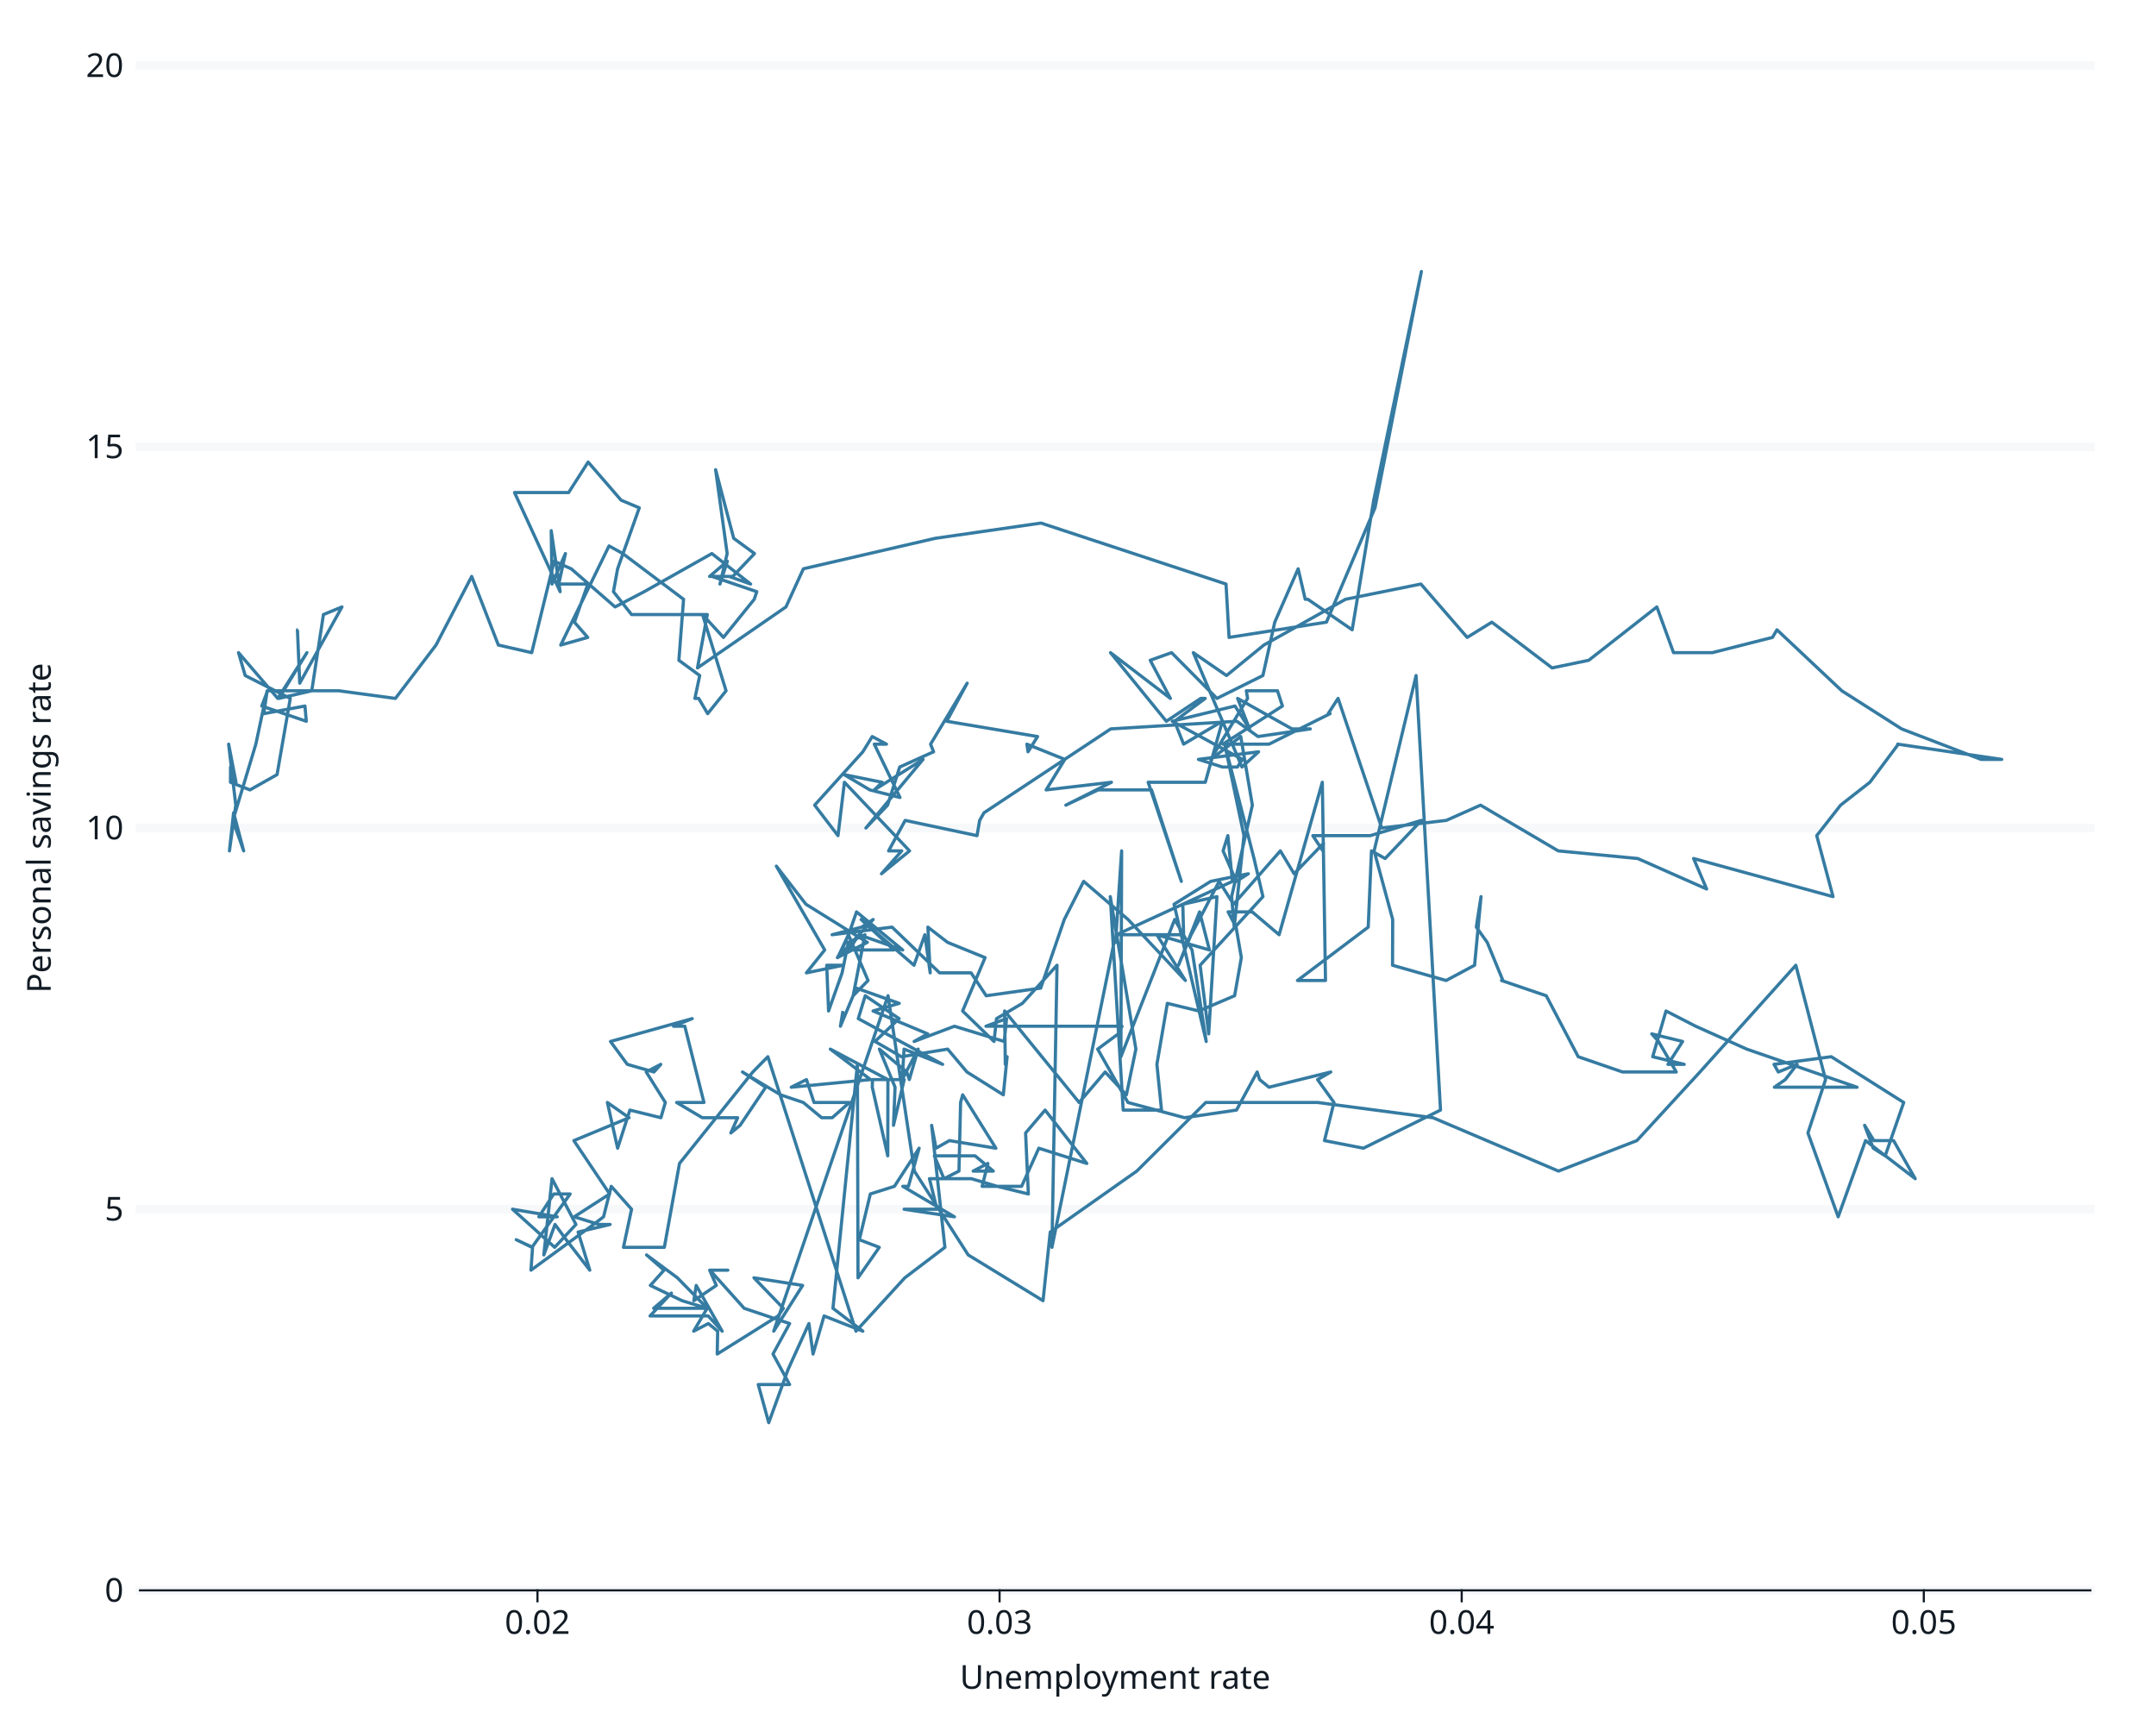
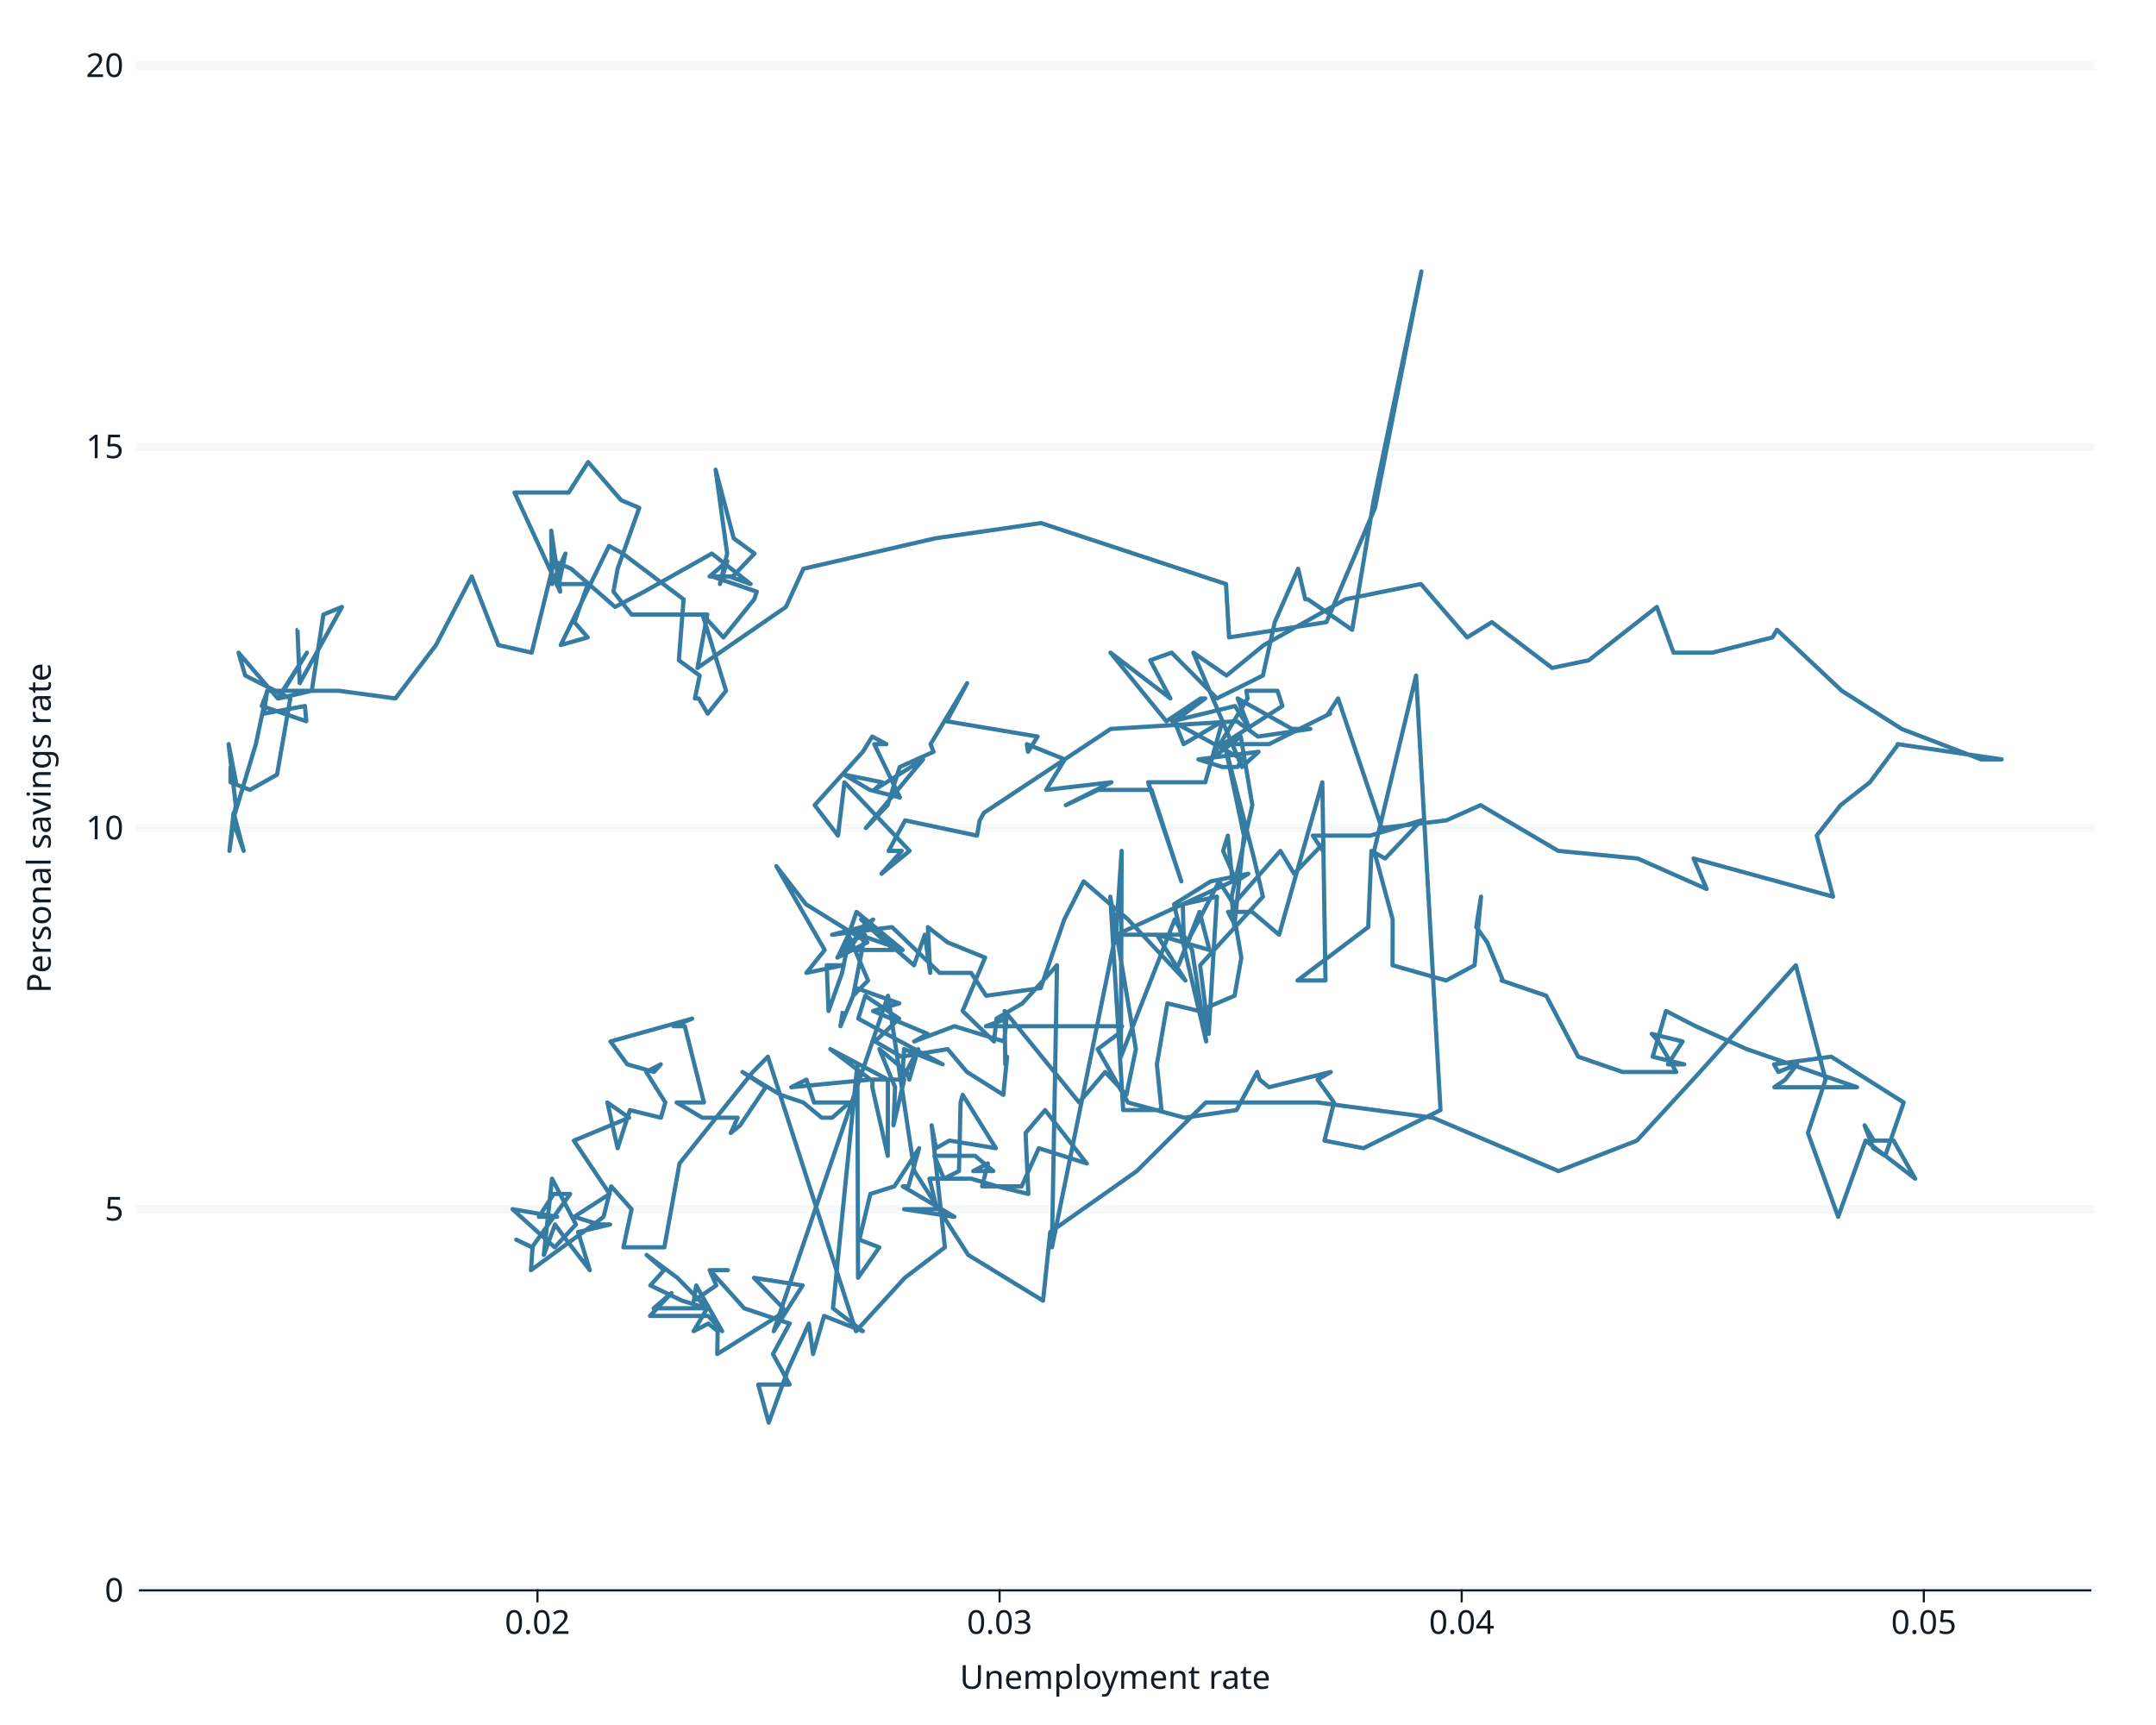
<svg xmlns="http://www.w3.org/2000/svg" class="svglite" data-engine-version="2.0" width="720.00pt" height="576.00pt" viewBox="0 0 720.00 576.00">
  <defs>
    <style type="text/css">
    .svglite line, .svglite polyline, .svglite polygon, .svglite path, .svglite rect, .svglite circle {
      fill: none;
      stroke: #000000;
      stroke-linecap: round;
      stroke-linejoin: round;
      stroke-miterlimit: 10.00;
    }
  </style>
  </defs>
  <rect width="100%" height="100%" style="stroke: none; fill: #FFFFFF;" />
  <defs>
    <clipPath id="cpMC4wMHw3MjAuMDB8MC4wMHw1NzYuMDA=">
      <rect x="0.00" y="0.00" width="720.00" height="576.00" />
    </clipPath>
  </defs>
  <g clip-path="url(#cpMC4wMHw3MjAuMDB8MC4wMHw1NzYuMDA=)">
    <rect x="0" y="0.00" width="720.00" height="576.00" style="stroke-width: 0.71; stroke: #FFFFFF; fill: #FFFFFF;" />
    <rect x="46.75" y="21.92" width="651.33" height="509.13" style="stroke-width: 0.71; stroke: #FFFFFF; fill: #FFFFFF;" />
    <polyline points="46.75,531.05 698.08,531.05 " style="stroke-width: 2.85; stroke: #F6F8FA; stroke-linecap: square;" />
    <polyline points="46.75,403.77 698.08,403.77 " style="stroke-width: 2.85; stroke: #F6F8FA; stroke-linecap: square;" />
    <polyline points="46.75,276.48 698.08,276.48 " style="stroke-width: 2.85; stroke: #F6F8FA; stroke-linecap: square;" />
    <polyline points="46.75,149.20 698.08,149.20 " style="stroke-width: 2.85; stroke: #F6F8FA; stroke-linecap: square;" />
    <polyline points="46.75,21.92 698.08,21.92 " style="stroke-width: 2.85; stroke: #F6F8FA; stroke-linecap: square;" />
-     <polyline points="99.48,210.30 99.33,210.30 100.10,228.12 114.20,202.66 108.01,205.21 104.11,230.66 93.13,233.21 102.50,217.93 92.77,233.21 79.65,217.93 81.88,225.57 96.94,233.21 92.52,258.66 83.47,263.76 76.97,261.21 77.00,256.12 78.81,261.21 76.35,248.48 78.74,268.85 76.62,284.12 78.01,271.39 81.38,284.12 77.77,273.94 85.44,248.48 89.22,230.66 88.09,238.30 101.84,235.75 102.29,240.84 87.42,235.75 89.36,230.66 113.17,230.66 132.05,233.21 145.61,215.39 157.52,192.48 166.43,215.39 177.56,217.93 185.05,187.39 190.77,189.93 205.41,202.66 215.13,197.57 237.73,184.84 250.67,195.02 243.52,192.48 236.96,192.48 242.90,187.39 240.43,195.02 242.84,184.84 238.98,156.84 245.02,179.75 251.97,184.84 244.72,192.48 237.79,192.48 252.74,197.57 251.88,200.11 241.59,212.84 234.61,205.21 242.47,230.66 236.33,238.30 233.33,233.21 233.09,233.21 232.06,233.21 233.67,225.57 226.71,220.48 228.28,200.11 207.98,184.84 203.39,182.29 187.26,215.39 196.27,212.84 191.83,207.75 196.32,195.02 186.60,195.02 188.82,184.84 184.35,195.02 184.08,177.20 187.06,197.57 171.83,164.47 189.89,164.47 196.41,154.29 207.42,167.02 213.49,169.57 206.25,189.93 204.86,197.57 210.91,205.21 226.67,205.21 236.20,205.21 232.93,223.03 262.47,202.66 268.29,189.93 312.33,179.75 347.65,174.66 409.43,195.02 410.45,212.84 442.97,207.75 459.18,169.57 474.68,90.65 458.76,167.02 451.56,210.30 436.76,200.11 435.88,200.11 433.52,189.93 425.71,207.75 421.75,225.57 406.40,233.21 391.25,217.93 384.12,220.48 390.86,233.21 370.85,217.93 389.50,240.84 400.98,233.21 402.48,233.21 392.23,240.84 395.27,248.48 408.21,240.84 402.51,261.21 383.43,261.21 394.51,294.30 384.57,263.76 366.72,263.76 355.94,268.85 371.17,261.21 349.36,263.76 355.60,253.57 342.93,248.48 343.31,251.03 346.50,245.94 316.16,240.84 322.99,228.12 310.77,248.48 311.77,251.03 300.46,256.12 296.42,268.85 289.17,276.48 308.26,253.57 291.97,263.76 294.61,261.21 281.90,258.66 290.49,263.76 300.55,266.30 291.97,248.48 296.03,248.48 291.28,245.94 288.15,251.03 272.05,268.85 279.85,279.03 282.00,261.21 303.75,284.12 294.37,291.76 301.14,284.12 296.75,284.12 302.28,273.94 326.28,279.03 327.16,273.94 328.61,271.39 370.93,243.39 413.03,240.84 420.11,245.94 437.58,243.39 431.47,243.39 413.31,233.21 417.29,243.39 412.43,235.75 391.46,240.84 414.90,253.57 413.23,256.12 408.23,256.12 400.21,253.57 420.31,251.03 414.76,256.12 398.51,217.93 409.60,225.57 422.07,215.39 449.35,200.11 474.51,195.02 489.97,212.84 498.20,207.75 518.33,223.03 530.56,220.48 553.31,202.66 558.88,217.93 571.84,217.93 591.92,212.84 593.42,210.30 615.07,230.66 635.05,243.39 661.56,253.57 668.48,253.57 633.73,248.48 633.96,248.48 624.45,261.21 614.67,268.85 606.70,279.03 612.15,299.40 565.58,286.67 569.94,296.85 546.92,286.67 520.38,284.12 494.43,268.85 483.00,273.94 461.43,276.48 446.85,233.21 443.55,238.30 444.19,238.30 423.81,248.48 408.39,248.48 428.27,235.75 426.62,230.66 416.22,230.66 416.63,233.21 404.30,253.57 414.35,245.94 418.23,268.85 411.30,299.40 412.17,309.58 415.42,279.03 408.99,248.48 418.78,286.67 421.76,299.40 400.78,322.31 403.65,345.22 406.40,299.40 395.00,301.94 395.27,312.12 372.83,312.12 411.58,294.30 410.04,279.03 408.45,284.12 412.87,294.30 416.88,291.76 404.32,294.30 392.08,301.94 402.82,347.76 398.08,317.21 392.29,307.03 374.33,352.85 374.57,284.12 372.54,314.67 372.04,314.67 351.30,416.50 352.99,322.31 341.43,335.03 332.79,340.13 331.95,347.76 321.46,337.58 328.97,319.76 316.45,314.67 309.87,309.58 310.64,324.85 308.85,312.12 305.23,322.31 287.58,307.03 298.53,317.21 283.50,317.21 286.85,312.12 301.46,317.21 286.04,304.49 283.39,312.12 281.12,317.21 279.64,319.76 289.64,314.67 269.15,301.94 259.26,289.21 275.41,317.21 269.30,324.85 281.58,322.31 276.08,322.31 276.70,337.58 281.22,324.85 283.30,314.67 288.85,312.12 284.91,332.49 289.89,327.40 283.34,312.12 279.75,319.76 291.59,307.03 287.75,309.58 277.89,312.12 297.91,309.58 313.78,324.85 324.30,324.85 329.34,332.49 347.54,329.94 355.42,307.03 361.89,294.30 376.72,307.03 395.87,327.40 386.33,312.12 403.90,317.21 400.60,304.49 393.55,322.31 397.77,312.12 400.51,307.03 407.14,294.30 411.94,301.94 427.58,284.12 432.17,291.76 441.99,281.58 441.78,284.12 438.42,279.03 457.59,279.03 474.69,273.94 462.56,286.67 458.00,284.12 456.92,309.58 433.29,327.40 442.65,327.40 441.59,261.21 427.16,312.12 418.18,304.49 410.12,304.49 412.79,309.58 414.55,319.76 412.30,332.49 400.37,337.58 389.84,335.03 386.35,355.40 387.89,370.67 375.09,370.67 370.78,299.40 379.33,350.31 376.16,365.58 369.07,357.95 360.38,368.13 335.50,337.58 335.72,355.40 336.33,352.85 335.06,365.58 322.91,357.95 316.47,350.31 301.04,352.85 292.20,347.76 300.26,340.13 288.95,332.49 286.62,340.13 314.79,355.40 301.91,350.31 301.29,360.49 306.62,350.31 303.67,360.49 302.82,357.95 293.67,350.31 298.91,363.04 298.38,375.76 301.96,360.49 291.38,360.49 291.30,363.04 296.47,385.95 296.52,360.49 277.29,350.31 290.72,360.49 264.23,363.04 269.32,360.49 271.85,368.13 283.09,368.13 283.68,368.13 277.92,373.22 274.40,373.22 268.26,368.13 260.67,365.58 247.95,357.95 255.71,363.04 247.16,375.76 244.06,378.31 246.34,373.22 234.54,373.22 225.96,368.13 235.09,368.13 228.69,342.67 224.93,342.67 231.17,340.13 203.87,347.76 209.49,355.40 218.39,357.95 220.66,355.40 215.81,357.95 222.19,368.13 220.71,373.22 210.35,370.67 206.26,383.40 202.83,368.13 210.09,373.22 191.64,380.86 203.60,398.68 191.76,406.31 200.01,408.86 203.75,408.86 193.06,411.40 196.96,424.13 189.07,413.95 185.35,408.86 181.61,419.04 184.35,393.58 192.34,408.86 185.24,416.50 171.16,403.77 186.08,406.31 179.95,406.31 184.92,398.68 190.40,398.68 177.65,416.50 172.40,413.95 177.85,416.50 177.32,424.13 198.22,408.86 201.55,406.31 204.13,396.13 210.91,403.77 208.20,416.50 221.86,416.50 226.92,388.49 251.40,357.95 256.43,352.85 285.86,444.50 302.16,426.68 315.55,416.50 311.12,375.76 312.58,383.40 317.06,380.86 332.58,383.40 321.49,365.58 320.79,368.13 320.25,391.04 315.25,393.58 312.02,385.95 314.63,385.95 325.64,385.95 331.71,391.04 324.99,391.04 329.90,388.49 327.99,396.13 341.17,396.13 346.92,383.40 362.94,388.49 349.01,370.67 342.50,378.31 343.42,398.68 333.01,396.13 324.39,393.58 310.39,393.58 312.91,403.77 301.93,403.77 318.74,406.31 301.48,396.13 303.37,396.13 306.94,383.40 298.69,396.13 290.65,398.68 286.98,413.95 293.64,416.50 286.54,426.68 286.33,355.40 278.17,436.86 288.15,444.50 275.20,439.41 271.52,452.13 270.14,441.95 263.20,457.23 256.72,475.05 253.22,462.32 263.69,462.32 258.14,452.13 263.70,441.95 248.52,436.86 237.10,424.13 243.06,424.13 237.00,424.13 239.21,429.22 231.71,434.32 232.50,429.22 241.17,444.50 236.51,439.41 223.58,439.41 217.08,439.41 224.23,431.77 218.29,436.86 236.20,436.86 226.22,426.68 215.92,419.04 221.75,424.13 217.18,429.22 227.78,434.32 236.15,436.86 231.65,444.50 236.57,441.95 239.67,444.50 239.52,452.13 259.85,439.41 261.60,436.86 251.78,426.68 268.04,429.22 258.38,444.50 296.56,332.49 305.35,391.04 323.34,419.04 348.32,434.32 350.73,411.40 379.64,391.04 402.67,368.13 440.02,368.13 478.55,373.22 520.47,391.04 546.65,380.86 567.70,357.95 599.72,322.31 609.65,360.49 603.76,378.31 613.86,406.31 623.00,380.86 639.59,393.58 632.36,380.86 625.78,380.86 622.69,375.76 625.57,383.40 629.56,385.95 635.75,368.13 611.56,352.85 592.44,355.40 593.87,357.95 600.15,355.40 596.20,360.49 592.55,363.04 620.17,363.04 583.32,350.31 566.28,342.67 556.37,337.58 551.92,352.85 562.45,355.40 557.01,355.40 561.91,347.76 551.61,345.22 553.87,347.76 559.80,357.95 541.86,357.95 527.05,352.85 516.37,332.49 501.43,327.40 501.90,327.40 496.66,314.67 493.03,309.58 493.39,307.03 494.59,299.40 492.44,322.31 482.94,327.40 465.04,322.31 465.09,307.03 458.89,284.12 472.90,225.57 481.06,370.67 455.33,383.40 442.31,380.86 445.49,368.13 440.01,360.49 444.41,357.95 423.78,363.04 420.66,360.49 419.83,357.95 412.93,370.67 395.60,373.22 376.68,368.13 366.57,350.31 373.46,345.22 374.71,342.67 341.54,342.67 348.89,342.67 329.26,342.67 336.14,340.13 335.37,347.76 318.74,342.67 305.27,347.76 309.82,345.22 291.56,337.58 300.30,335.03 285.97,329.94 280.66,342.67 281.50,337.58 " style="stroke-width: 1.07; stroke: #357BA2; stroke-linecap: butt;" />
+     <polyline points="99.48,210.30 99.33,210.30 100.10,228.12 114.20,202.66 108.01,205.21 104.11,230.66 93.13,233.21 102.50,217.93 92.77,233.21 79.65,217.93 81.88,225.57 96.94,233.21 92.52,258.66 83.47,263.76 76.97,261.21 77.00,256.12 78.81,261.21 76.35,248.48 78.74,268.85 76.62,284.12 78.01,271.39 81.38,284.12 77.77,273.94 85.44,248.48 89.22,230.66 88.09,238.30 101.84,235.75 102.29,240.84 87.42,235.75 89.36,230.66 113.17,230.66 132.05,233.21 145.61,215.39 157.52,192.48 166.43,215.39 177.56,217.93 185.05,187.39 190.77,189.93 205.41,202.66 215.13,197.57 237.73,184.84 250.67,195.02 243.52,192.48 236.96,192.48 242.90,187.39 240.43,195.02 242.84,184.84 238.98,156.84 245.02,179.75 251.97,184.84 244.72,192.48 237.79,192.48 252.74,197.57 251.88,200.11 241.59,212.84 234.61,205.21 242.47,230.66 236.33,238.30 233.33,233.21 233.09,233.21 232.06,233.21 233.67,225.57 226.71,220.48 228.28,200.11 207.98,184.84 203.39,182.29 187.26,215.39 196.27,212.84 191.83,207.75 196.32,195.02 186.60,195.02 188.82,184.84 184.35,195.02 184.08,177.20 187.06,197.57 171.83,164.47 189.89,164.47 196.41,154.29 207.42,167.02 213.49,169.57 206.25,189.93 204.86,197.57 210.91,205.21 226.67,205.21 236.20,205.21 232.93,223.03 262.47,202.66 268.29,189.93 312.33,179.75 347.65,174.66 409.43,195.02 410.45,212.84 442.97,207.75 459.18,169.57 474.68,90.65 458.76,167.02 451.56,210.30 436.76,200.11 435.88,200.11 433.52,189.93 425.71,207.75 421.75,225.57 406.40,233.21 391.25,217.93 384.12,220.48 390.86,233.21 370.85,217.93 389.50,240.84 400.98,233.21 402.48,233.21 392.23,240.84 395.27,248.48 408.21,240.84 402.51,261.21 383.43,261.21 394.51,294.30 384.57,263.76 366.72,263.76 355.94,268.85 371.17,261.21 349.36,263.76 355.60,253.57 342.93,248.48 343.31,251.03 346.50,245.94 316.16,240.84 322.99,228.12 310.77,248.48 311.77,251.03 300.46,256.12 296.42,268.85 289.17,276.48 308.26,253.57 291.97,263.76 294.61,261.21 281.90,258.66 290.49,263.76 300.55,266.30 291.97,248.48 296.03,248.48 291.28,245.94 288.15,251.03 272.05,268.85 279.85,279.03 282.00,261.21 303.75,284.12 294.37,291.76 301.14,284.12 296.75,284.12 302.28,273.94 326.28,279.03 327.16,273.94 328.61,271.39 370.93,243.39 413.03,240.84 420.11,245.94 437.58,243.39 431.47,243.39 413.31,233.21 417.29,243.39 412.43,235.75 391.46,240.84 414.90,253.57 413.23,256.12 408.23,256.12 400.21,253.57 420.31,251.03 414.76,256.12 398.51,217.93 409.60,225.57 422.07,215.39 449.35,200.11 474.51,195.02 489.97,212.84 498.20,207.75 518.33,223.03 530.56,220.48 553.31,202.66 558.88,217.93 571.84,217.93 591.92,212.84 593.42,210.30 615.07,230.66 635.05,243.39 661.56,253.57 668.48,253.57 633.73,248.48 633.96,248.48 624.45,261.21 614.67,268.85 606.70,279.03 612.15,299.40 565.58,286.67 569.94,296.85 546.92,286.67 520.38,284.12 494.43,268.85 483.00,273.94 461.43,276.48 446.85,233.21 443.55,238.30 444.19,238.30 423.81,248.48 408.39,248.48 428.27,235.75 426.62,230.66 416.22,230.66 416.63,233.21 404.30,253.57 414.35,245.94 418.23,268.85 411.30,299.40 412.17,309.58 415.42,279.03 408.99,248.48 418.78,286.67 421.76,299.40 400.78,322.31 403.65,345.22 406.40,299.40 395.00,301.94 395.27,312.12 372.83,312.12 411.58,294.30 410.04,279.03 408.45,284.12 412.87,294.30 416.88,291.76 404.32,294.30 392.08,301.94 402.82,347.76 398.08,317.21 392.29,307.03 374.33,352.85 374.57,284.12 372.54,314.67 372.04,314.67 351.30,416.50 352.99,322.31 341.43,335.03 332.79,340.13 331.95,347.76 321.46,337.58 328.97,319.76 316.45,314.67 309.87,309.58 310.64,324.85 308.85,312.12 305.23,322.31 287.58,307.03 298.53,317.21 283.50,317.21 286.85,312.12 301.46,317.21 286.04,304.49 283.39,312.12 281.12,317.21 279.64,319.76 289.64,314.67 269.15,301.94 259.26,289.21 275.41,317.21 269.30,324.85 281.58,322.31 276.08,322.31 276.70,337.58 281.22,324.85 283.30,314.67 288.85,312.12 284.91,332.49 289.89,327.40 283.34,312.12 279.75,319.76 291.59,307.03 287.75,309.58 277.89,312.12 297.91,309.58 313.78,324.85 324.30,324.85 329.34,332.49 347.54,329.94 355.42,307.03 361.89,294.30 376.72,307.03 395.87,327.40 386.33,312.12 403.90,317.21 400.60,304.49 393.55,322.31 397.77,312.12 400.51,307.03 407.14,294.30 411.94,301.94 427.58,284.12 432.17,291.76 441.99,281.58 441.78,284.12 438.42,279.03 457.59,279.03 474.69,273.94 462.56,286.67 458.00,284.12 456.92,309.58 433.29,327.40 442.65,327.40 441.59,261.21 427.16,312.12 418.18,304.49 410.12,304.49 412.79,309.58 414.55,319.76 412.30,332.49 400.37,337.58 389.84,335.03 386.35,355.40 387.89,370.67 375.09,370.67 370.78,299.40 379.33,350.31 376.16,365.58 369.07,357.95 360.38,368.13 335.50,337.58 335.72,355.40 336.33,352.85 335.06,365.58 322.91,357.95 316.47,350.31 301.04,352.85 292.20,347.76 300.26,340.13 288.95,332.49 286.62,340.13 314.79,355.40 301.91,350.31 301.29,360.49 306.62,350.31 303.67,360.49 302.82,357.95 293.67,350.31 298.91,363.04 298.38,375.76 301.96,360.49 291.38,360.49 291.30,363.04 296.47,385.95 296.52,360.49 277.29,350.31 290.72,360.49 264.23,363.04 269.32,360.49 271.85,368.13 283.09,368.13 283.68,368.13 277.92,373.22 274.40,373.22 268.26,368.13 260.67,365.58 247.95,357.95 255.71,363.04 247.16,375.76 244.06,378.31 246.34,373.22 234.54,373.22 225.96,368.13 235.09,368.13 228.69,342.67 224.93,342.67 231.17,340.13 203.87,347.76 209.49,355.40 218.39,357.95 220.66,355.40 215.81,357.95 222.19,368.13 220.71,373.22 210.35,370.67 206.26,383.40 202.83,368.13 210.09,373.22 191.64,380.86 203.60,398.68 191.76,406.31 200.01,408.86 203.75,408.86 193.06,411.40 196.96,424.13 189.07,413.95 185.35,408.86 181.61,419.04 184.35,393.58 192.34,408.86 185.24,416.50 171.16,403.77 186.08,406.31 179.95,406.31 184.92,398.68 190.40,398.68 177.65,416.50 172.40,413.95 177.85,416.50 177.32,424.13 198.22,408.86 201.55,406.31 204.13,396.13 210.91,403.77 208.20,416.50 221.86,416.50 226.92,388.49 251.40,357.95 256.43,352.85 285.86,444.50 302.16,426.68 315.55,416.50 311.12,375.76 312.58,383.40 317.06,380.86 332.58,383.40 321.49,365.58 320.79,368.13 320.25,391.04 315.25,393.58 312.02,385.95 314.63,385.95 325.64,385.95 331.71,391.04 324.99,391.04 329.90,388.49 327.99,396.13 341.17,396.13 346.92,383.40 362.94,388.49 349.01,370.67 342.50,378.31 343.42,398.68 333.01,396.13 324.39,393.58 310.39,393.58 312.91,403.77 301.93,403.77 318.74,406.31 301.48,396.13 303.37,396.13 306.94,383.40 298.69,396.13 290.65,398.68 286.98,413.95 293.64,416.50 286.54,426.68 286.33,355.40 278.17,436.86 288.15,444.50 275.20,439.41 271.52,452.13 270.14,441.95 263.20,457.23 256.72,475.05 253.22,462.32 263.69,462.32 258.14,452.13 263.70,441.95 248.52,436.86 237.10,424.13 243.06,424.13 237.00,424.13 239.21,429.22 231.71,434.32 232.50,429.22 241.17,444.50 236.51,439.41 223.58,439.41 217.08,439.41 224.23,431.77 218.29,436.86 236.20,436.86 226.22,426.68 215.92,419.04 221.75,424.13 217.18,429.22 227.78,434.32 236.15,436.86 231.65,444.50 236.57,441.95 239.67,444.50 239.52,452.13 259.85,439.41 261.60,436.86 251.78,426.68 268.04,429.22 258.38,444.50 296.56,332.49 305.35,391.04 323.34,419.04 348.32,434.32 350.73,411.40 379.64,391.04 402.67,368.13 440.02,368.13 478.55,373.22 520.47,391.04 546.65,380.86 567.70,357.95 599.72,322.31 609.65,360.49 603.76,378.31 613.86,406.31 623.00,380.86 639.59,393.58 632.36,380.86 625.78,380.86 622.69,375.76 625.57,383.40 629.56,385.95 635.75,368.13 611.56,352.85 592.44,355.40 593.87,357.95 600.15,355.40 596.20,360.49 592.55,363.04 620.17,363.04 583.32,350.31 566.28,342.67 556.37,337.58 551.92,352.85 562.45,355.40 557.01,355.40 561.91,347.76 551.61,345.22 553.87,347.76 559.80,357.95 541.86,357.95 527.05,352.85 516.37,332.49 501.43,327.40 501.90,327.40 496.66,314.67 493.03,309.58 493.39,307.03 494.59,299.40 492.44,322.31 482.94,327.40 465.04,322.31 465.09,307.03 458.89,284.12 472.90,225.57 481.06,370.67 455.33,383.40 442.31,380.86 445.49,368.13 440.01,360.49 444.41,357.95 423.78,363.04 420.66,360.49 419.83,357.95 412.93,370.67 395.60,373.22 376.68,368.13 366.57,350.31 373.46,345.22 374.71,342.67 341.54,342.67 348.89,342.67 329.26,342.67 336.14,340.13 335.37,347.76 318.74,342.67 305.27,347.76 309.82,345.22 291.56,337.58 300.30,335.03 285.97,329.94 280.66,342.67 281.50,337.58 " style="stroke-width: 1.41; stroke: #357BA2; stroke-linecap: butt;" />
    <text x="41.27" y="534.84" text-anchor="end" style="font-size: 11.00px; fill: #121B24; font-family: sans;" textLength="6.12px" lengthAdjust="spacingAndGlyphs">0</text>
    <text x="41.27" y="407.55" text-anchor="end" style="font-size: 11.00px; fill: #121B24; font-family: sans;" textLength="6.12px" lengthAdjust="spacingAndGlyphs">5</text>
    <text x="41.27" y="280.27" text-anchor="end" style="font-size: 11.00px; fill: #121B24; font-family: sans;" textLength="12.24px" lengthAdjust="spacingAndGlyphs">10</text>
    <text x="41.27" y="152.99" text-anchor="end" style="font-size: 11.00px; fill: #121B24; font-family: sans;" textLength="12.24px" lengthAdjust="spacingAndGlyphs">15</text>
    <text x="41.27" y="25.70" text-anchor="end" style="font-size: 11.00px; fill: #121B24; font-family: sans;" textLength="12.24px" lengthAdjust="spacingAndGlyphs">20</text>
    <polyline points="46.75,531.05 698.08,531.05 " style="stroke-width: 0.71; stroke: #121B24; stroke-linecap: square;" />
    <polyline points="179.49,534.70 179.49,531.05 " style="stroke-width: 0.71; stroke: #121B24; stroke-linecap: square;" />
    <polyline points="333.81,534.70 333.81,531.05 " style="stroke-width: 0.71; stroke: #121B24; stroke-linecap: square;" />
    <polyline points="488.14,534.70 488.14,531.05 " style="stroke-width: 0.71; stroke: #121B24; stroke-linecap: square;" />
    <polyline points="642.46,534.70 642.46,531.05 " style="stroke-width: 0.71; stroke: #121B24; stroke-linecap: square;" />
    <text x="179.49" y="545.56" text-anchor="middle" style="font-size: 11.00px; fill: #121B24; font-family: sans;" textLength="21.41px" lengthAdjust="spacingAndGlyphs">0.02</text>
    <text x="333.81" y="545.56" text-anchor="middle" style="font-size: 11.00px; fill: #121B24; font-family: sans;" textLength="21.41px" lengthAdjust="spacingAndGlyphs">0.03</text>
    <text x="488.14" y="545.56" text-anchor="middle" style="font-size: 11.00px; fill: #121B24; font-family: sans;" textLength="21.41px" lengthAdjust="spacingAndGlyphs">0.04</text>
    <text x="642.46" y="545.56" text-anchor="middle" style="font-size: 11.00px; fill: #121B24; font-family: sans;" textLength="21.41px" lengthAdjust="spacingAndGlyphs">0.05</text>
    <text x="372.41" y="563.90" text-anchor="middle" style="font-size: 11.00px; fill: #121B24; font-family: sans;" textLength="96.00px" lengthAdjust="spacingAndGlyphs">Unemployment rate</text>
    <text transform="translate(16.93,276.48) rotate(-90)" text-anchor="middle" style="font-size: 11.00px; fill: #121B24; font-family: sans;" textLength="105.80px" lengthAdjust="spacingAndGlyphs">Personal savings rate</text>
  </g>
</svg>
